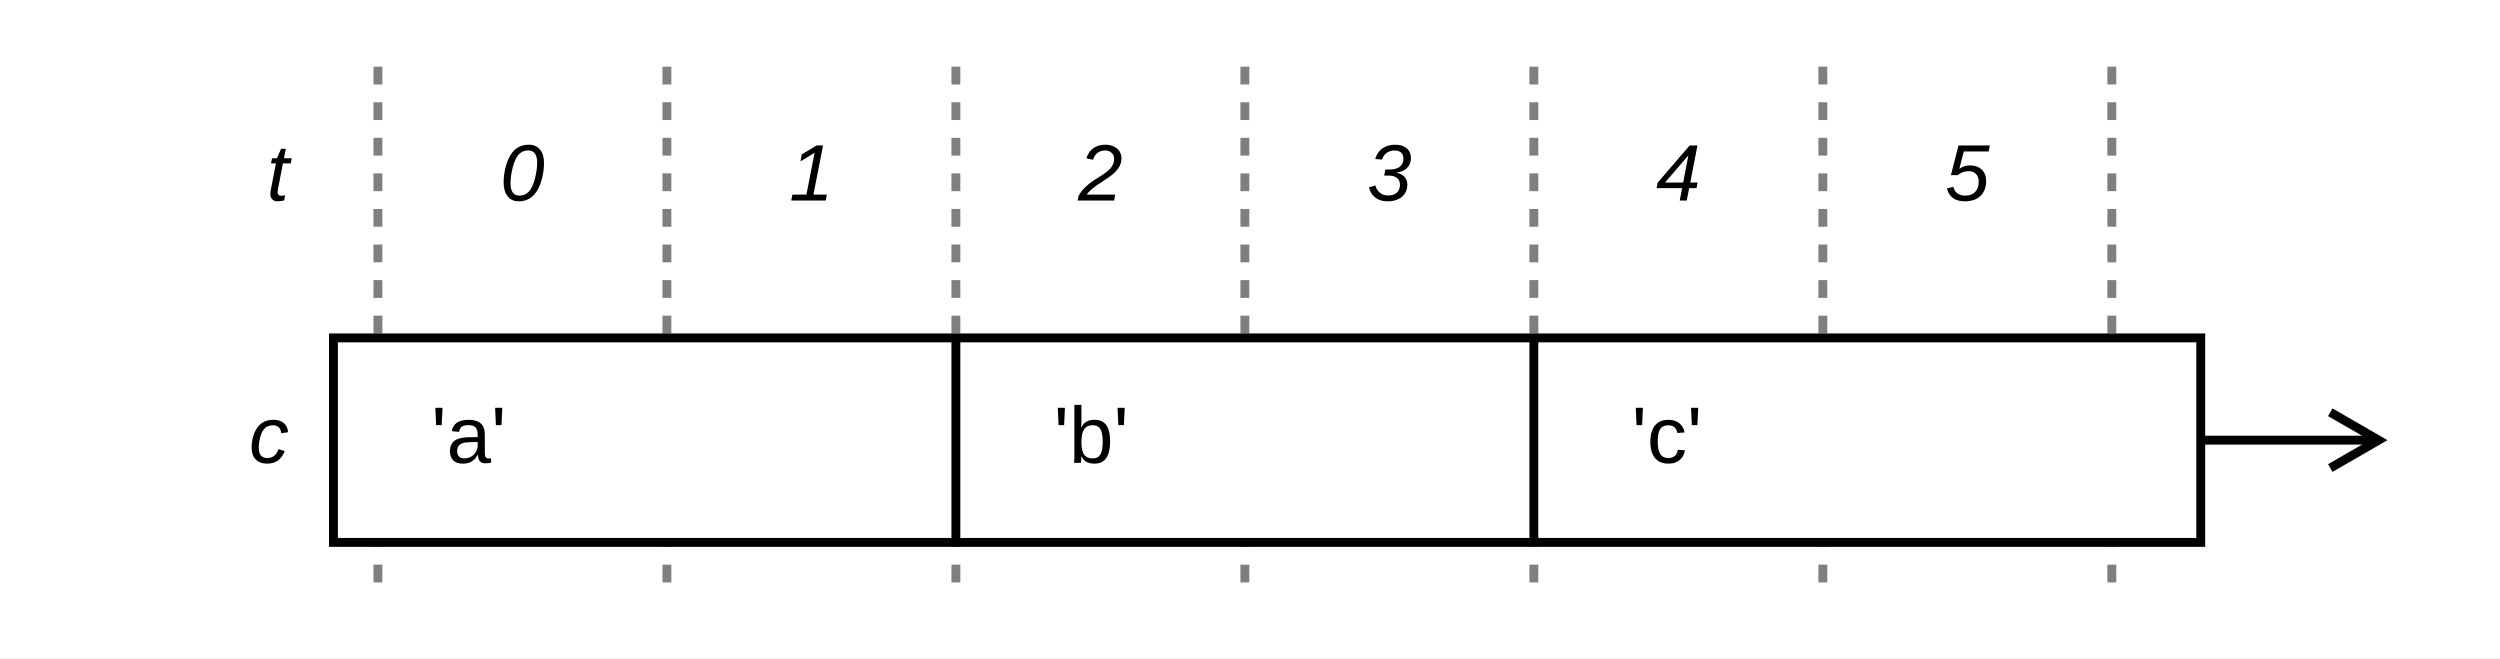
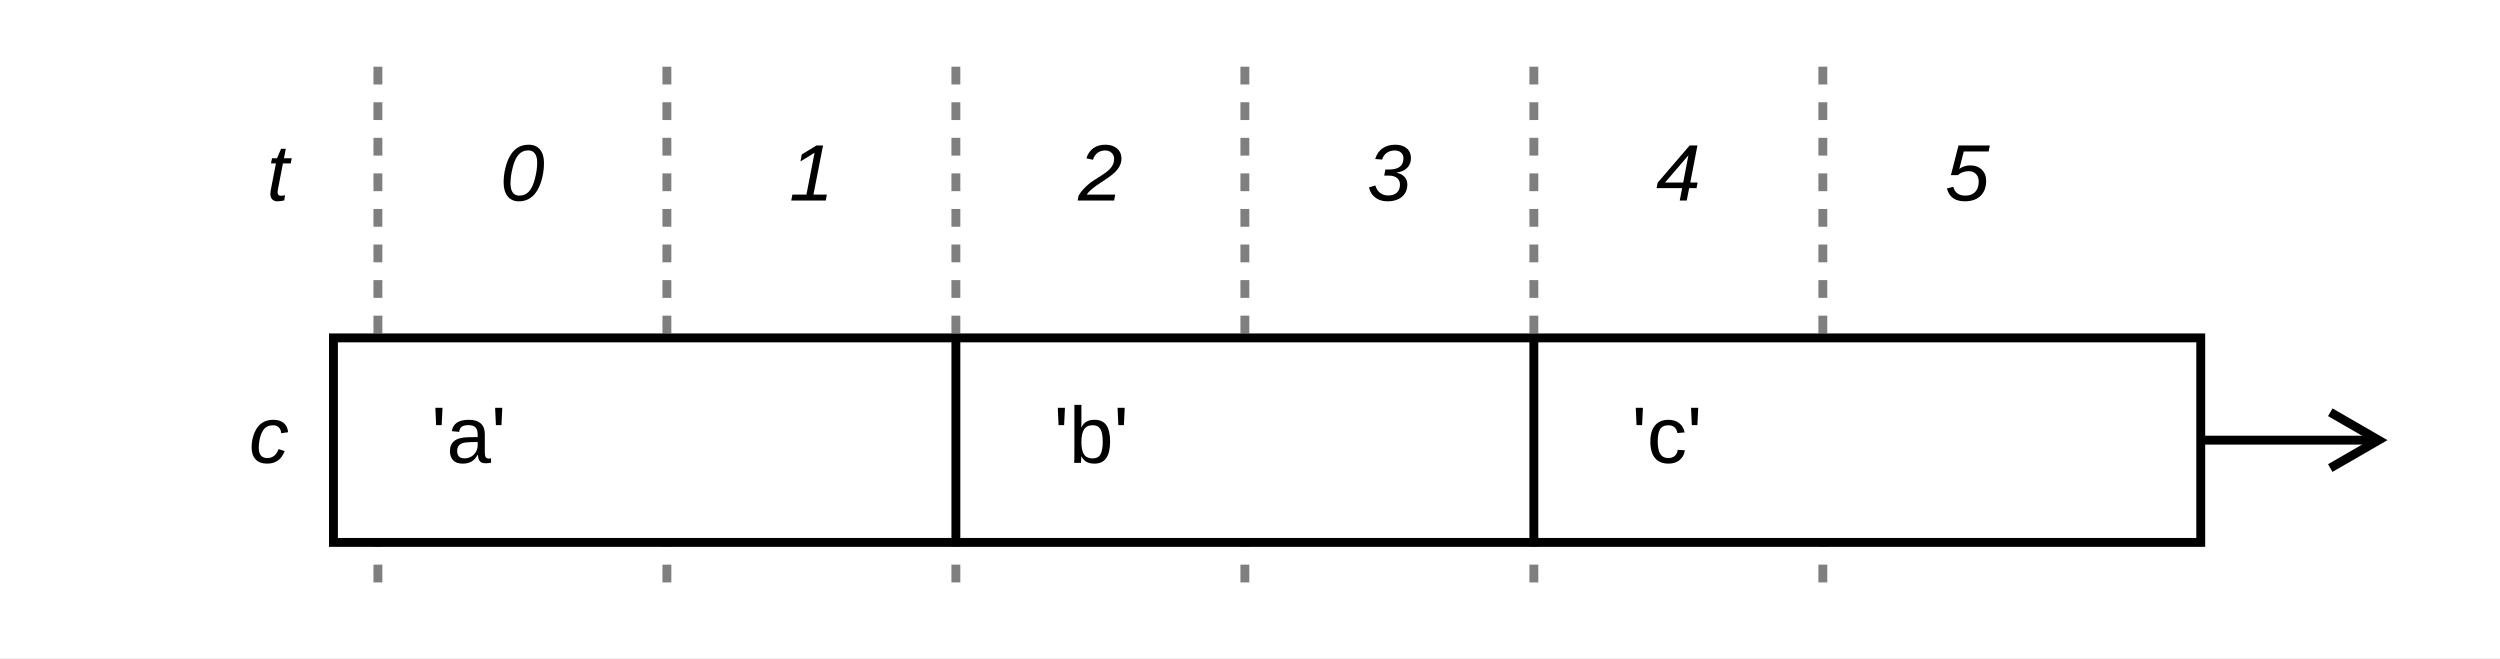
<svg xmlns="http://www.w3.org/2000/svg" width="562.309" height="148" viewBox="0 0 562.309 148">
  <path fill="#fff" d="M0 0h562.309v148H0z" />
  <g stroke="rgba(0, 0, 0, 0.5)" stroke-dasharray="4" stroke-width="2">
-     <path d="M85 15v118M150 15v118M215 15v118M280 15v118M345 15v118M410 15v118M475 15v118" />
+     <path d="M85 15v118M150 15v118M215 15v118M280 15v118M345 15v118M410 15v118" />
  </g>
  <g dominant-baseline="middle" font-family="Arial, Helvetica, sans-serif" font-size="18" font-style="italic">
    <text x="40" y="15" text-anchor="end" transform="translate(25 25)">t</text>
    <text x="92.5" y="15" text-anchor="middle" transform="translate(25 25)">0</text>
    <text x="157.5" y="15" text-anchor="middle" transform="translate(25 25)">1</text>
    <text x="222.5" y="15" text-anchor="middle" transform="translate(25 25)">2</text>
    <text x="287.5" y="15" text-anchor="middle" transform="translate(25 25)">3</text>
    <text x="352.5" y="15" text-anchor="middle" transform="translate(25 25)">4</text>
    <text x="417.5" y="15" text-anchor="middle" transform="translate(25 25)">5</text>
  </g>
  <path fill="#fff" stroke="#000" stroke-width="2" d="M75 76h420v46H75z" />
  <path stroke="#000" stroke-width="2" d="M215 76v46M345 76v46" />
  <text x="72" y="24" dominant-baseline="middle" font-family="Arial, Helvetica, sans-serif" font-size="18" transform="translate(25 75)">'a'</text>
  <text x="212" y="24" dominant-baseline="middle" font-family="Arial, Helvetica, sans-serif" font-size="18" transform="translate(25 75)">'b'</text>
  <text x="342" y="24" dominant-baseline="middle" font-family="Arial, Helvetica, sans-serif" font-size="18" transform="translate(25 75)">'c'</text>
  <path stroke="#000" stroke-width="2" d="M495 99h40" />
  <path fill="none" stroke="#000" stroke-linecap="square" stroke-width="2" d="M525 93.226 535 99l-10 5.774" />
  <text x="40" y="24" dominant-baseline="middle" font-family="Arial, Helvetica, sans-serif" font-size="18" font-style="italic" text-anchor="end" transform="translate(25 75)">c</text>
</svg>
